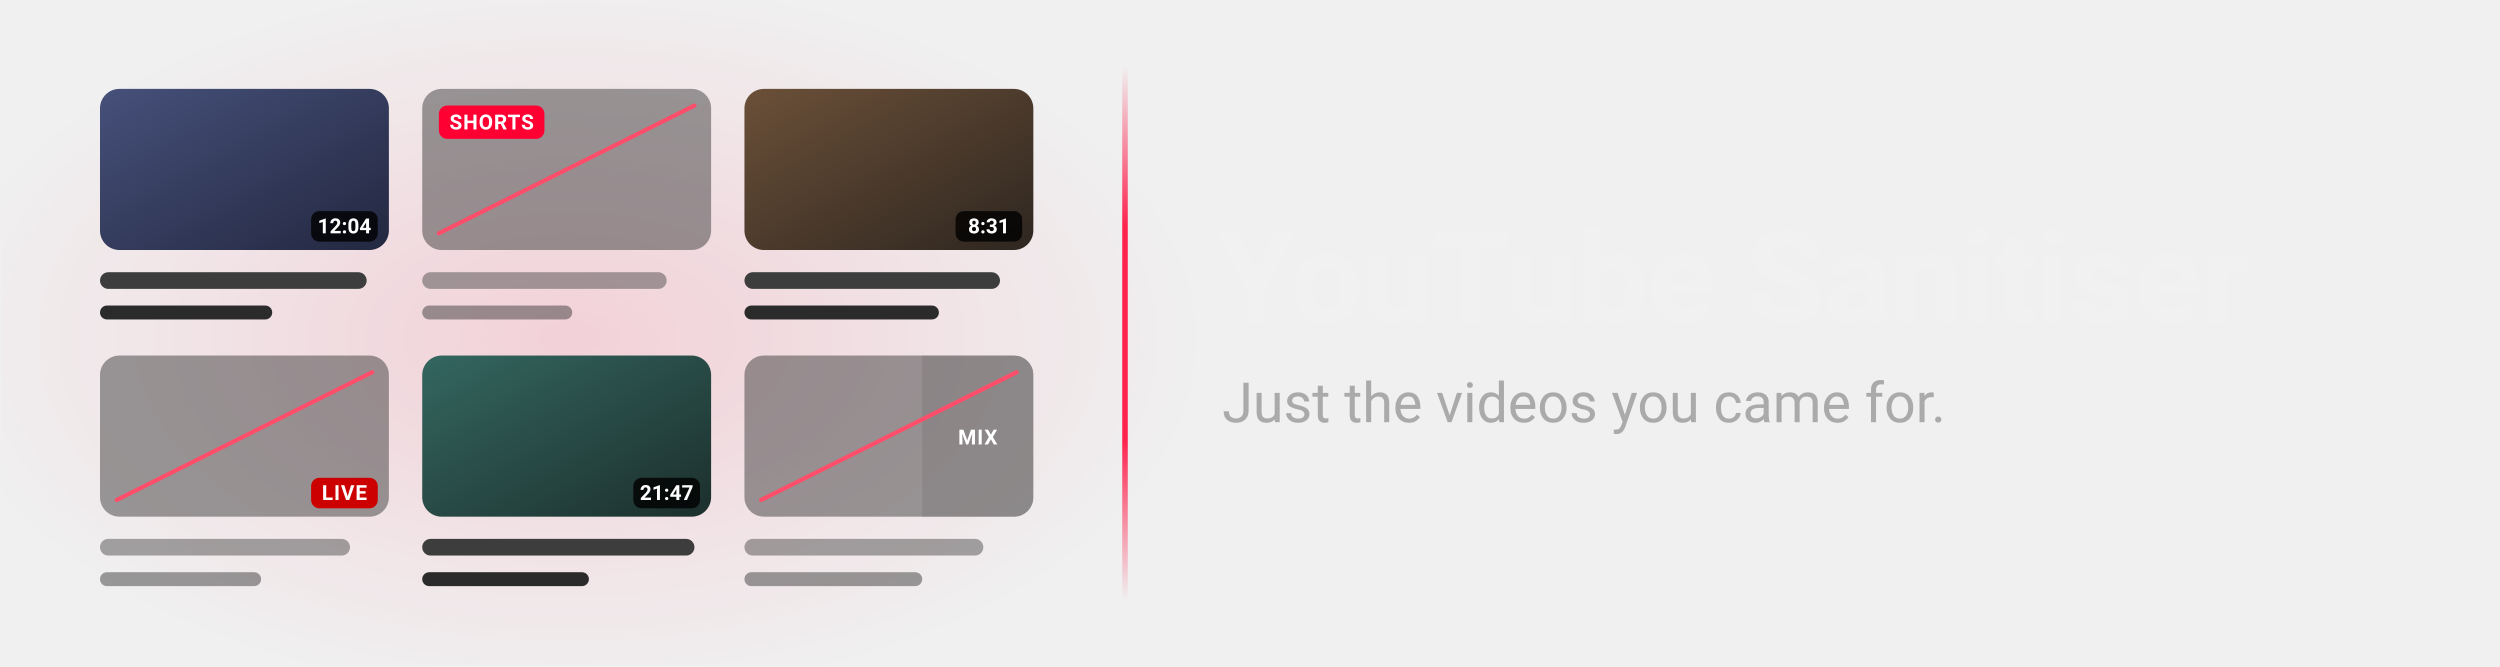
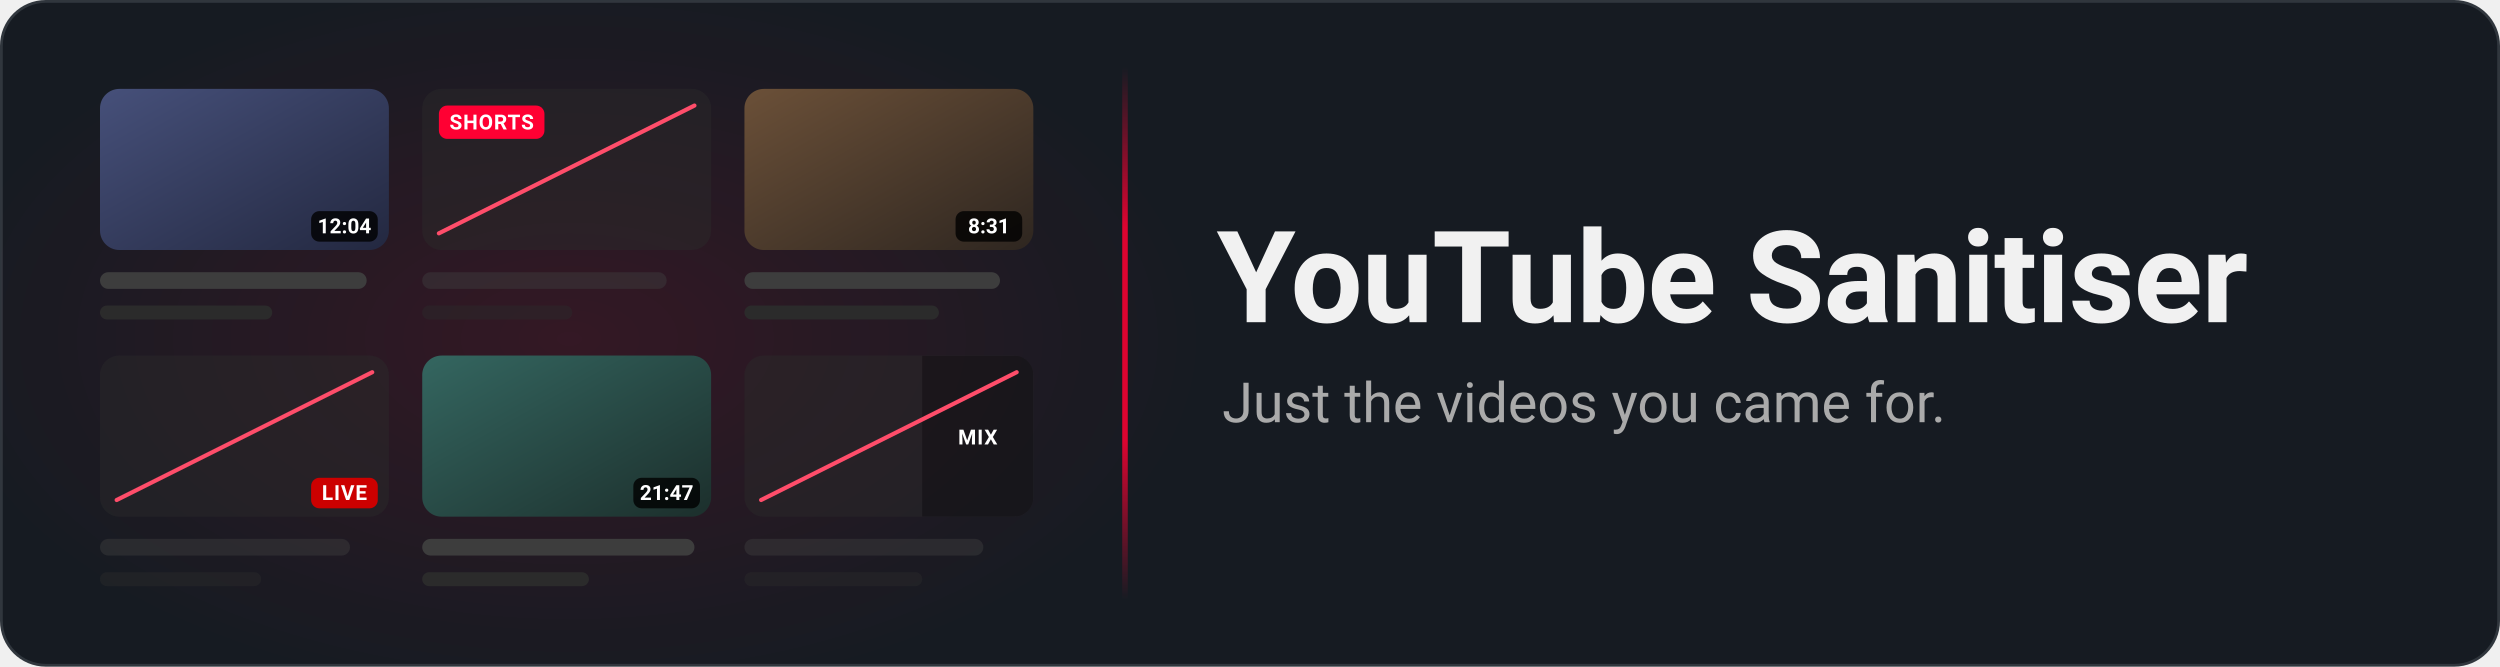
<svg xmlns="http://www.w3.org/2000/svg" viewBox="0 0 900 240" width="900" height="240">
  <defs>
    <radialGradient id="glow" cx="0" cy="0" r="1" gradientUnits="userSpaceOnUse" gradientTransform="translate(204 122) scale(230 130)">
      <stop offset="0%" stop-color="#ff0033" stop-opacity="0.13" />
      <stop offset="100%" stop-color="#ff0033" stop-opacity="0" />
    </radialGradient>
    <linearGradient id="divider" x1="0" y1="0" x2="0" y2="1">
      <stop offset="0%" stop-color="#ff0033" stop-opacity="0" />
      <stop offset="30%" stop-color="#ff0033" stop-opacity="0.85" />
      <stop offset="70%" stop-color="#ff0033" stop-opacity="0.85" />
      <stop offset="100%" stop-color="#ff0033" stop-opacity="0" />
    </linearGradient>
    <linearGradient id="thumbSlate" x1="0" y1="0" x2="1" y2="1">
      <stop offset="0%" stop-color="#46507a" />
      <stop offset="100%" stop-color="#232840" />
    </linearGradient>
    <linearGradient id="thumbAmber" x1="0" y1="0" x2="1" y2="1">
      <stop offset="0%" stop-color="#6b5038" />
      <stop offset="100%" stop-color="#2e2620" />
    </linearGradient>
    <linearGradient id="thumbTeal" x1="0" y1="0" x2="1" y2="1">
      <stop offset="0%" stop-color="#346660" />
      <stop offset="100%" stop-color="#1c2f2c" />
    </linearGradient>
    <clipPath id="thumbClip">
      <rect width="104" height="58" rx="7" />
    </clipPath>
    <style>
      text { font-family: 'Segoe UI', -apple-system, BlinkMacSystemFont, Roboto, Helvetica, Arial, sans-serif; }
      .title    { fill: #f1f1f1; font-size: 46px; font-weight: 700; letter-spacing: -0.4px; }
      .subtitle { fill: #aaaaaa; font-size: 20px; }
      .badge    { fill: #ffffff; font-size: 7.5px; font-weight: 700; letter-spacing: 0.3px; }
      .time     { fill: #ffffff; font-size: 7.5px; font-weight: 600; }
      .line1    { fill: #3d3d3d; }
      .line2    { fill: #2b2b2b; }
      .hidden   { opacity: 0.45; }
      .strike   { stroke: #ff4d6a; stroke-width: 1.5; stroke-linecap: round; }
    </style>
  </defs>
+   <rect x="0.5" y="0.5" width="899" height="239" rx="16" fill="#161b22" stroke="#30363d" />
  <rect x="0.5" y="0.5" width="899" height="239" rx="16" fill="url(#glow)" />
  <g transform="translate(36 32)">
    <rect width="104" height="58" rx="7" fill="url(#thumbSlate)" />
    <rect x="76" y="44" width="24" height="11" rx="3" fill="#000" opacity="0.8" />
    <text class="time" x="88" y="52" text-anchor="middle">12:04</text>
    <rect class="line1" y="66" width="96" height="6" rx="3" />
    <rect class="line2" y="78" width="62" height="5" rx="2.5" />
  </g>
  <g transform="translate(152 32)">
    <g class="hidden">
      <rect width="104" height="58" rx="7" fill="#2a2a2a" />
      <rect class="line1" y="66" width="88" height="6" rx="3" />
      <rect class="line2" y="78" width="54" height="5" rx="2.5" />
    </g>
    <rect x="6" y="6" width="38" height="12" rx="3" fill="#ff0033" />
    <text class="badge" x="25" y="14.6" text-anchor="middle">SHORTS</text>
    <line class="strike" x1="6" y1="52" x2="98" y2="6" />
  </g>
  <g transform="translate(268 32)">
    <rect width="104" height="58" rx="7" fill="url(#thumbAmber)" />
    <rect x="76" y="44" width="24" height="11" rx="3" fill="#000" opacity="0.8" />
    <text class="time" x="88" y="52" text-anchor="middle">8:31</text>
    <rect class="line1" y="66" width="92" height="6" rx="3" />
    <rect class="line2" y="78" width="70" height="5" rx="2.5" />
  </g>
  <g transform="translate(36 128)">
    <g class="hidden">
      <rect width="104" height="58" rx="7" fill="#2a2a2a" />
      <rect class="line1" y="66" width="90" height="6" rx="3" />
      <rect class="line2" y="78" width="58" height="5" rx="2.5" />
    </g>
    <rect x="76" y="44" width="24" height="11" rx="3" fill="#cc0000" />
    <text class="badge" x="88" y="52" text-anchor="middle">LIVE</text>
    <line class="strike" x1="6" y1="52" x2="98" y2="6" />
  </g>
  <g transform="translate(152 128)">
    <rect width="104" height="58" rx="7" fill="url(#thumbTeal)" />
    <rect x="76" y="44" width="24" height="11" rx="3" fill="#000" opacity="0.8" />
    <text class="time" x="88" y="52" text-anchor="middle">21:47</text>
    <rect class="line1" y="66" width="98" height="6" rx="3" />
    <rect class="line2" y="78" width="60" height="5" rx="2.5" />
  </g>
  <g transform="translate(268 128)">
    <g class="hidden">
      <rect width="104" height="58" rx="7" fill="#2a2a2a" />
      <rect x="64" width="40" height="58" fill="#000" opacity="0.6" clip-path="url(#thumbClip)" />
      <rect class="line1" y="66" width="86" height="6" rx="3" />
      <rect class="line2" y="78" width="64" height="5" rx="2.5" />
    </g>
    <text class="badge" x="84" y="32" text-anchor="middle">MIX</text>
    <line class="strike" x1="6" y1="52" x2="98" y2="6" />
  </g>
  <rect x="404" y="24" width="2" height="192" rx="1" fill="url(#divider)" />
  <text class="title" x="438" y="116">YouTube Sanitiser</text>
  <text class="subtitle" x="440" y="152">Just the videos you came for.</text>
</svg>
